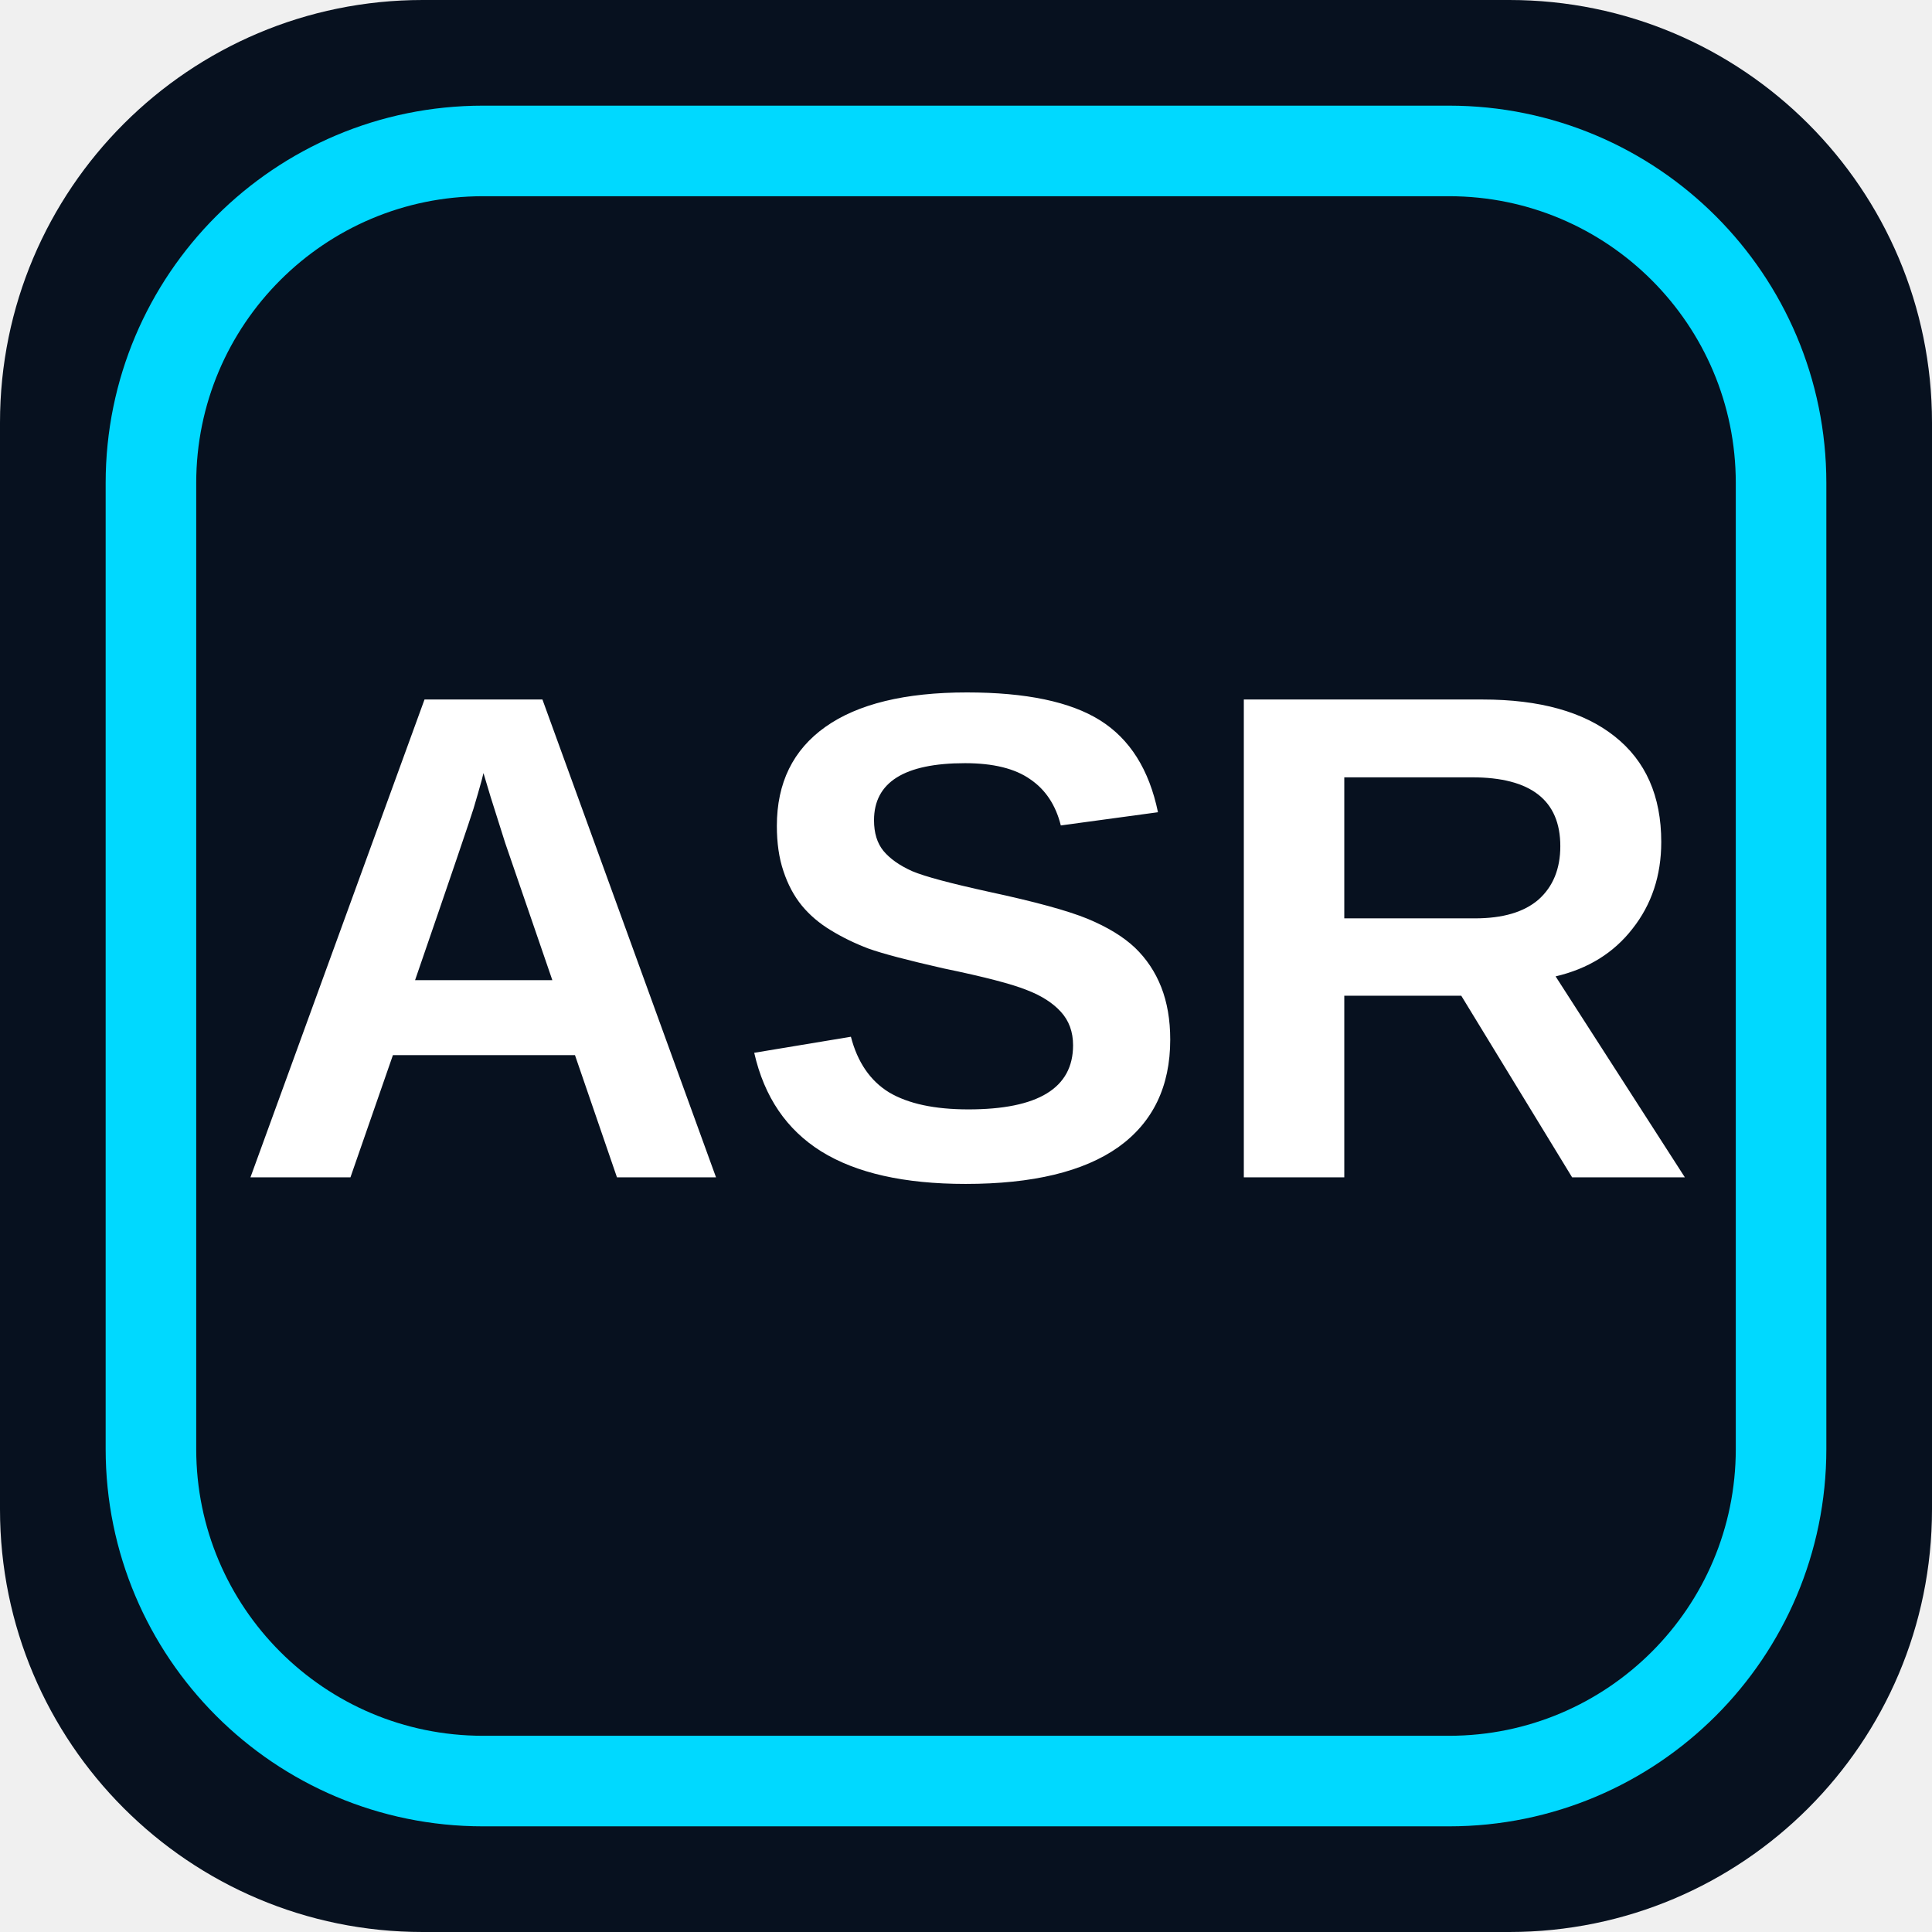
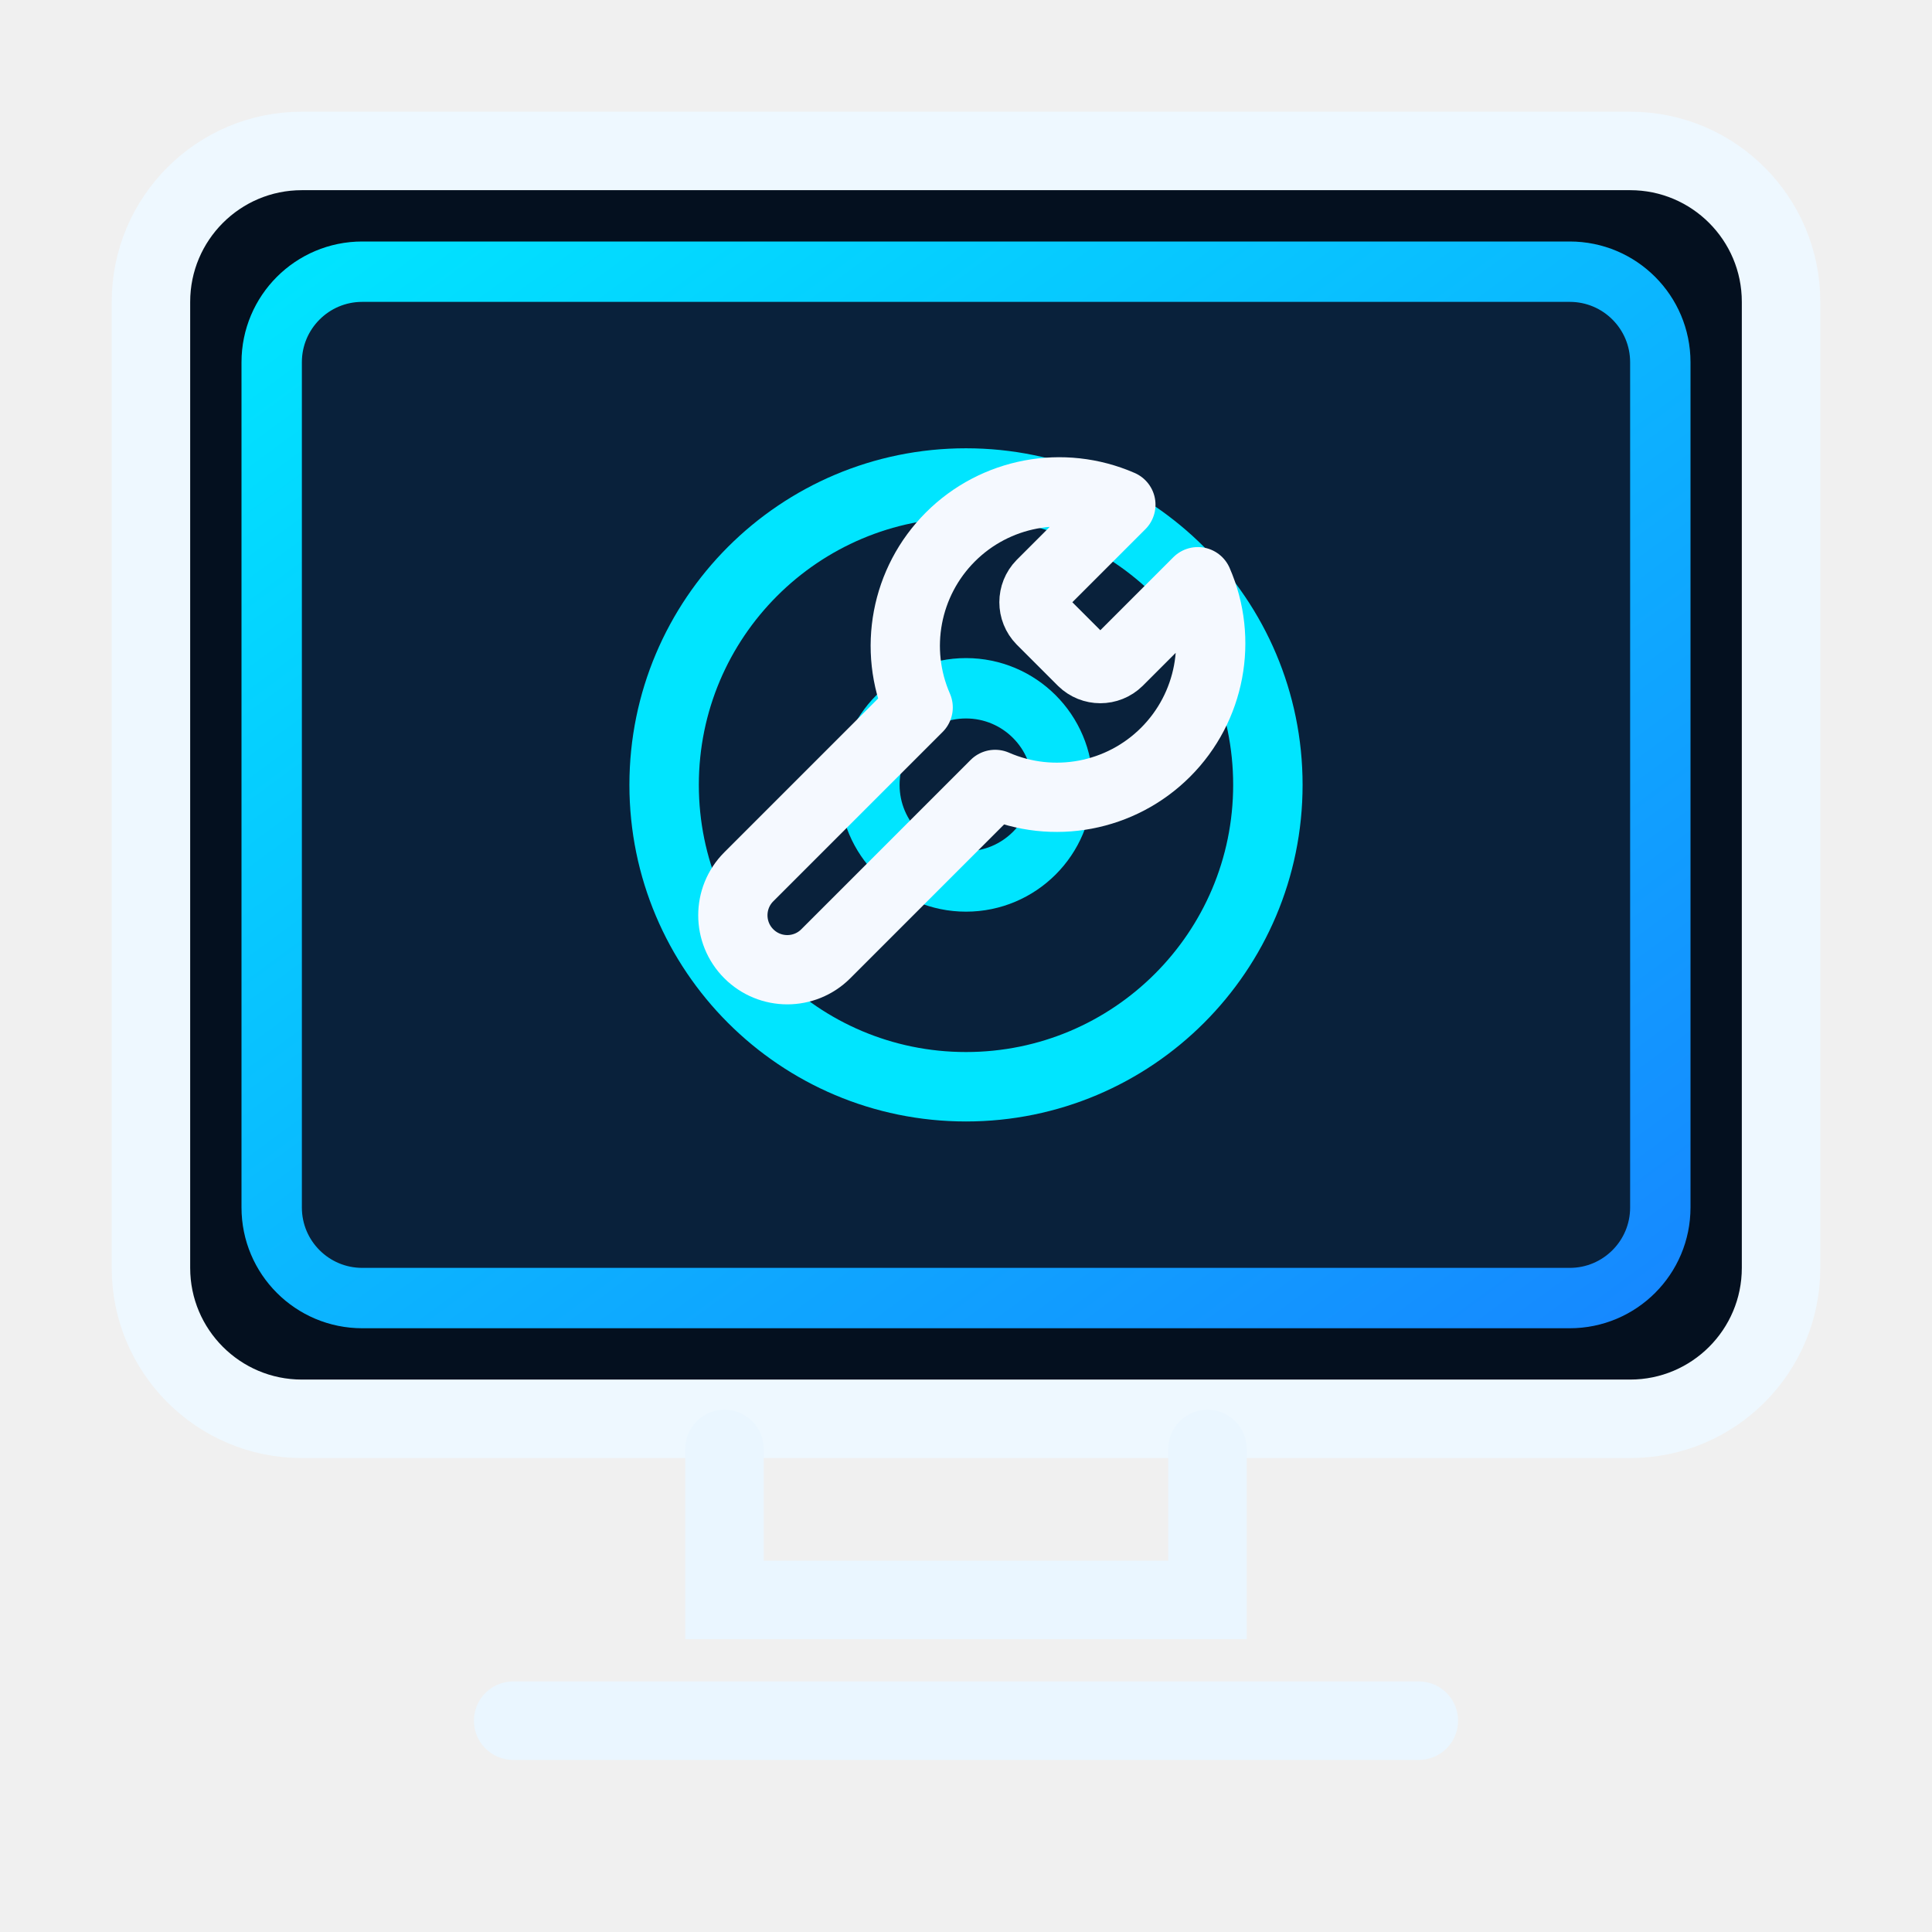
<svg xmlns="http://www.w3.org/2000/svg" viewBox="0 0 64 64">
-   <rect width="64" height="64" rx="14" fill="#07111f" />
-   <rect x="5" y="5" width="54" height="54" rx="11" fill="none" stroke="#00d9ff" stroke-width="3" />
-   <text x="32" y="39" text-anchor="middle" font-family="Arial,sans-serif" font-size="23" font-weight="800" fill="#ffffff">ASR</text>
+   <defs>
+     <linearGradient id="g" x1="0" y1="0" x2="1" y2="1">
+       <stop stop-color="#00e5ff" />
+       <stop offset="1" stop-color="#1688ff" />
+     </linearGradient>
+   </defs>
+   <rect x="5" y="5" width="54" height="42" rx="5" fill="#04101f" stroke="#eef8ff" stroke-width="2.6" />
+   <rect x="9" y="9" width="46" height="34" rx="3" fill="#09213b" stroke="url(#g)" stroke-width="2" />
+   <circle cx="32" cy="26" r="10" fill="none" stroke="#00e5ff" stroke-width="2.3" />
+   <circle cx="32" cy="26" r="3.2" fill="none" stroke="#00e5ff" stroke-width="2" />
+   <g transform="translate(22 14) scale(.85)" fill="none" stroke="#f5f9ff" stroke-width="2.7" stroke-linecap="round" stroke-linejoin="round">
+     <path d="M14.7 6.3a1 1 0 0 0 0 1.4l1.6 1.6a1 1 0 0 0 1.4 0l3.1-3.1a6 6 0 0 1-7.9 7.9l-6.6 6.6a2.1 2.1 0 0 1-3-3l6.6-6.6a6 6 0 0 1 7.9-7.9l-3.1 3.1z" />
+   </g>
+   <path d="M24 48v5h16v-5M17 57h30" fill="none" stroke="#eaf6ff" stroke-width="2.6" stroke-linecap="round" />
</svg>
